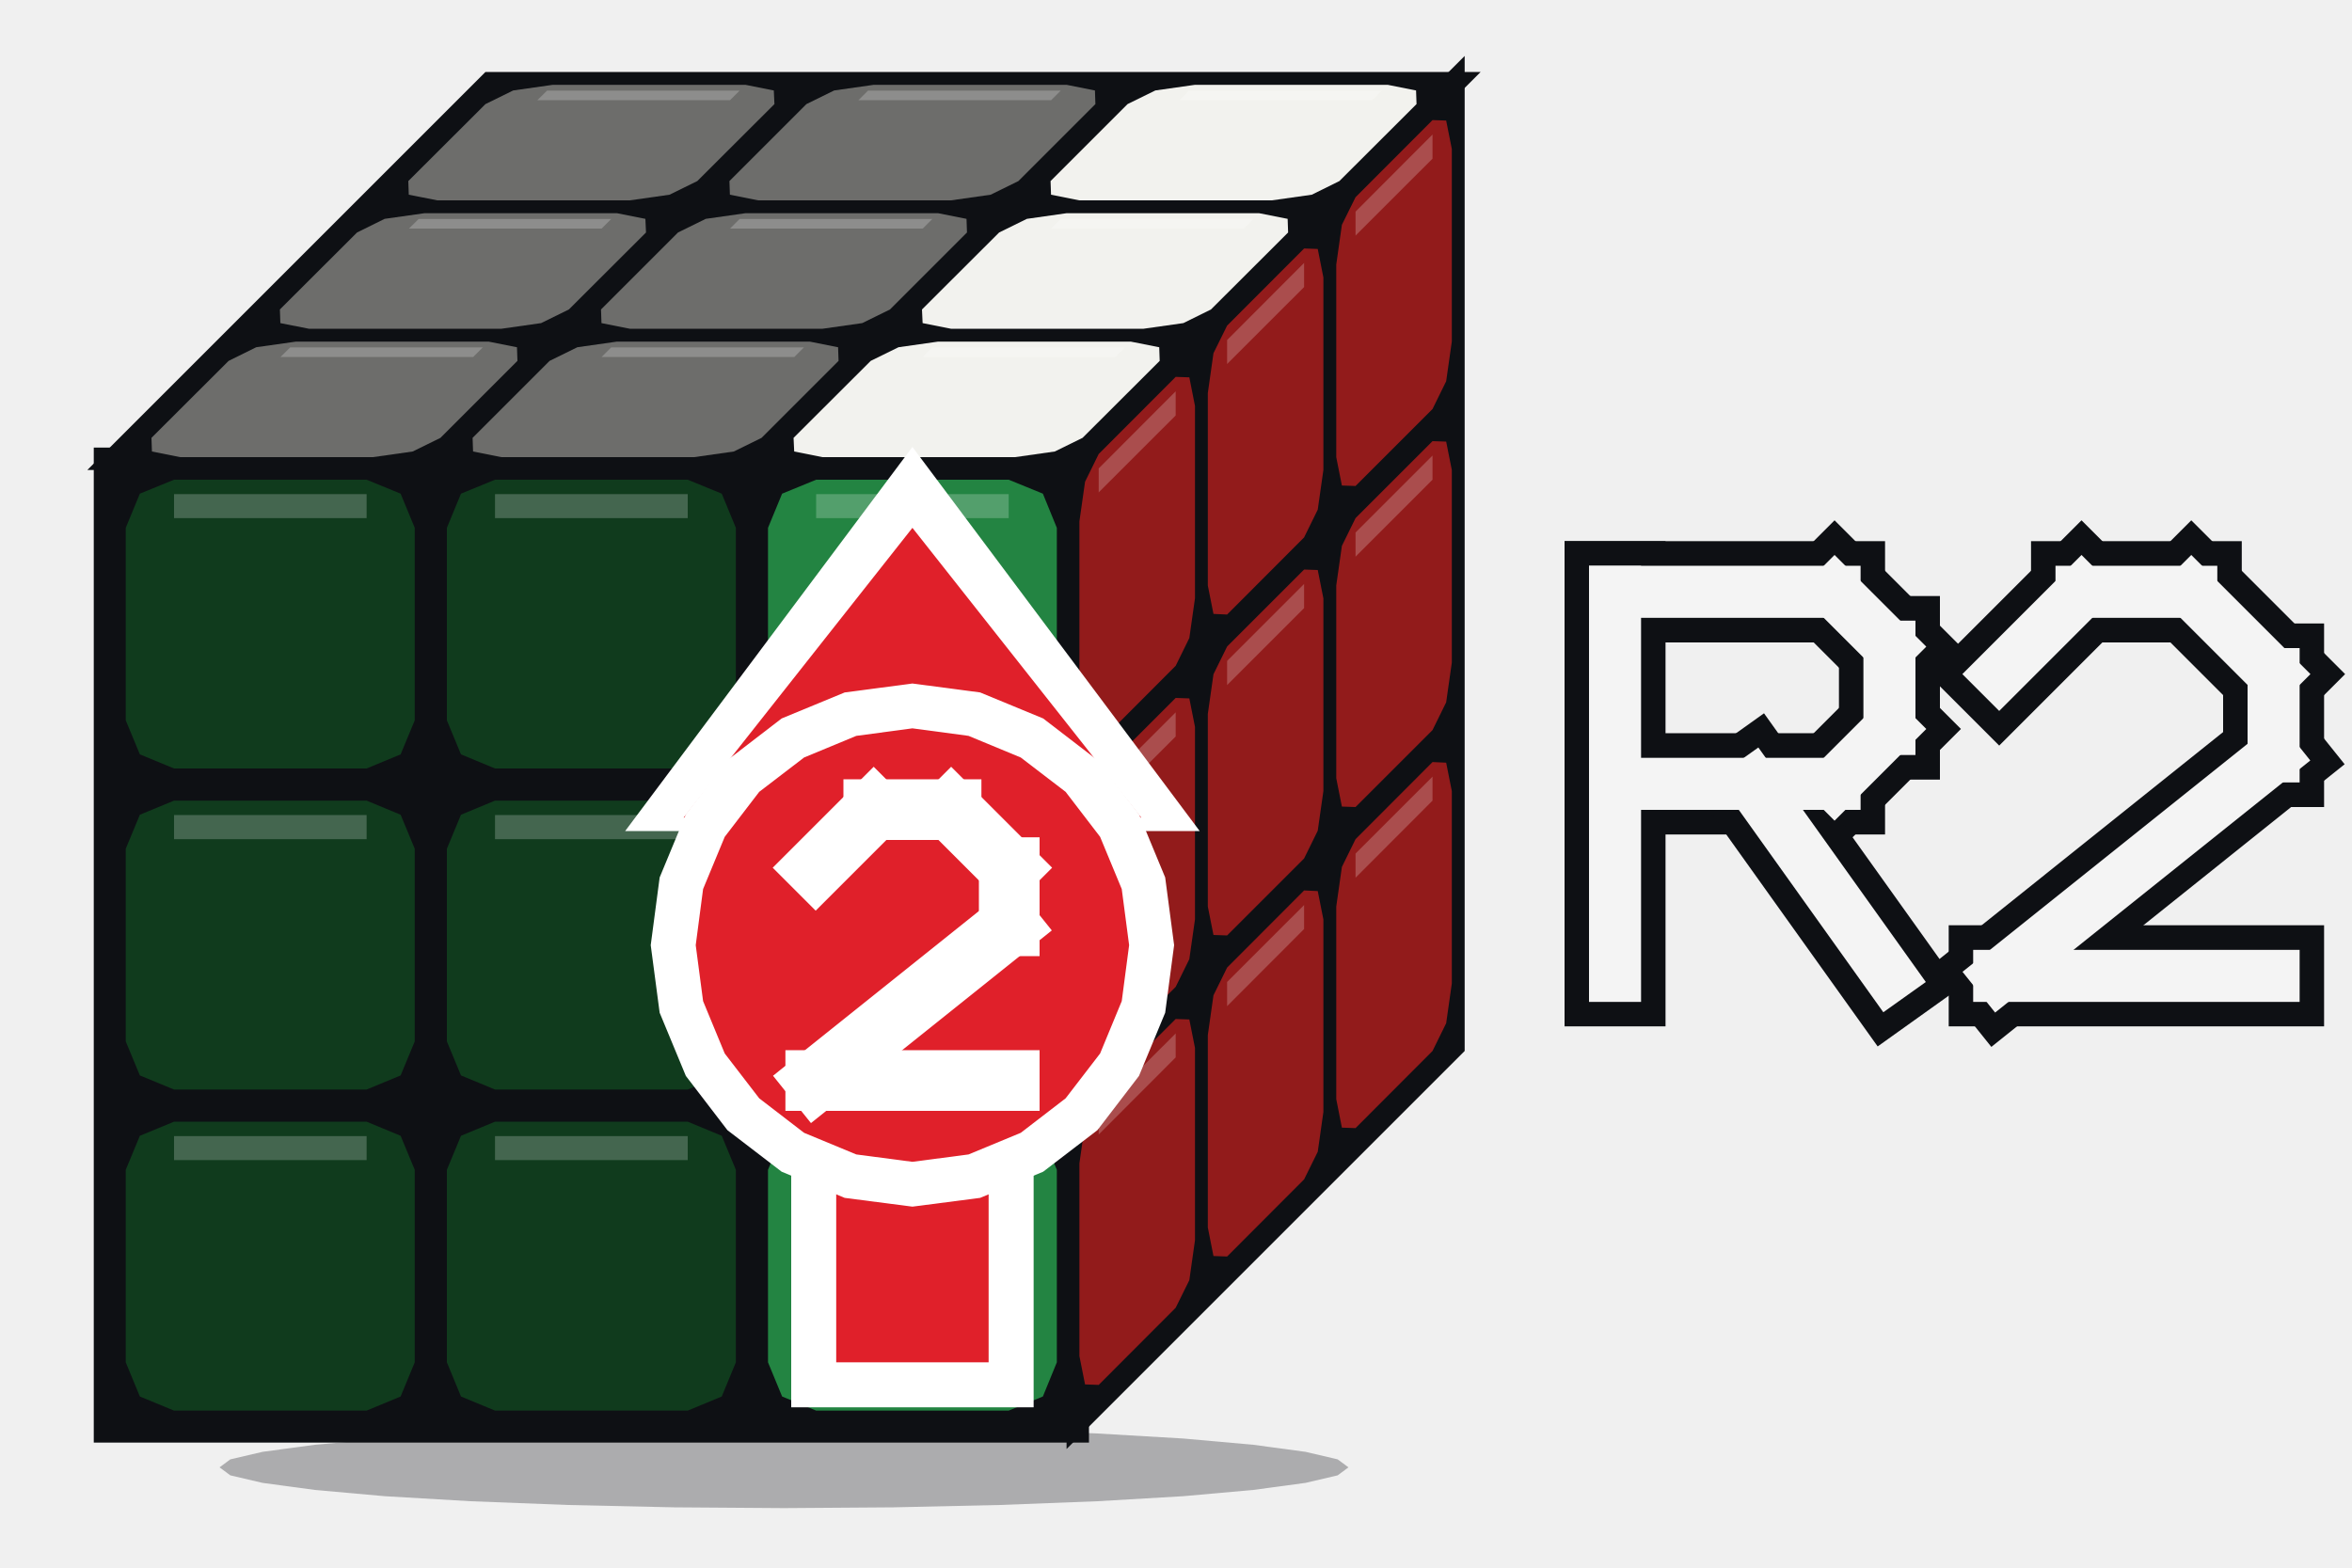
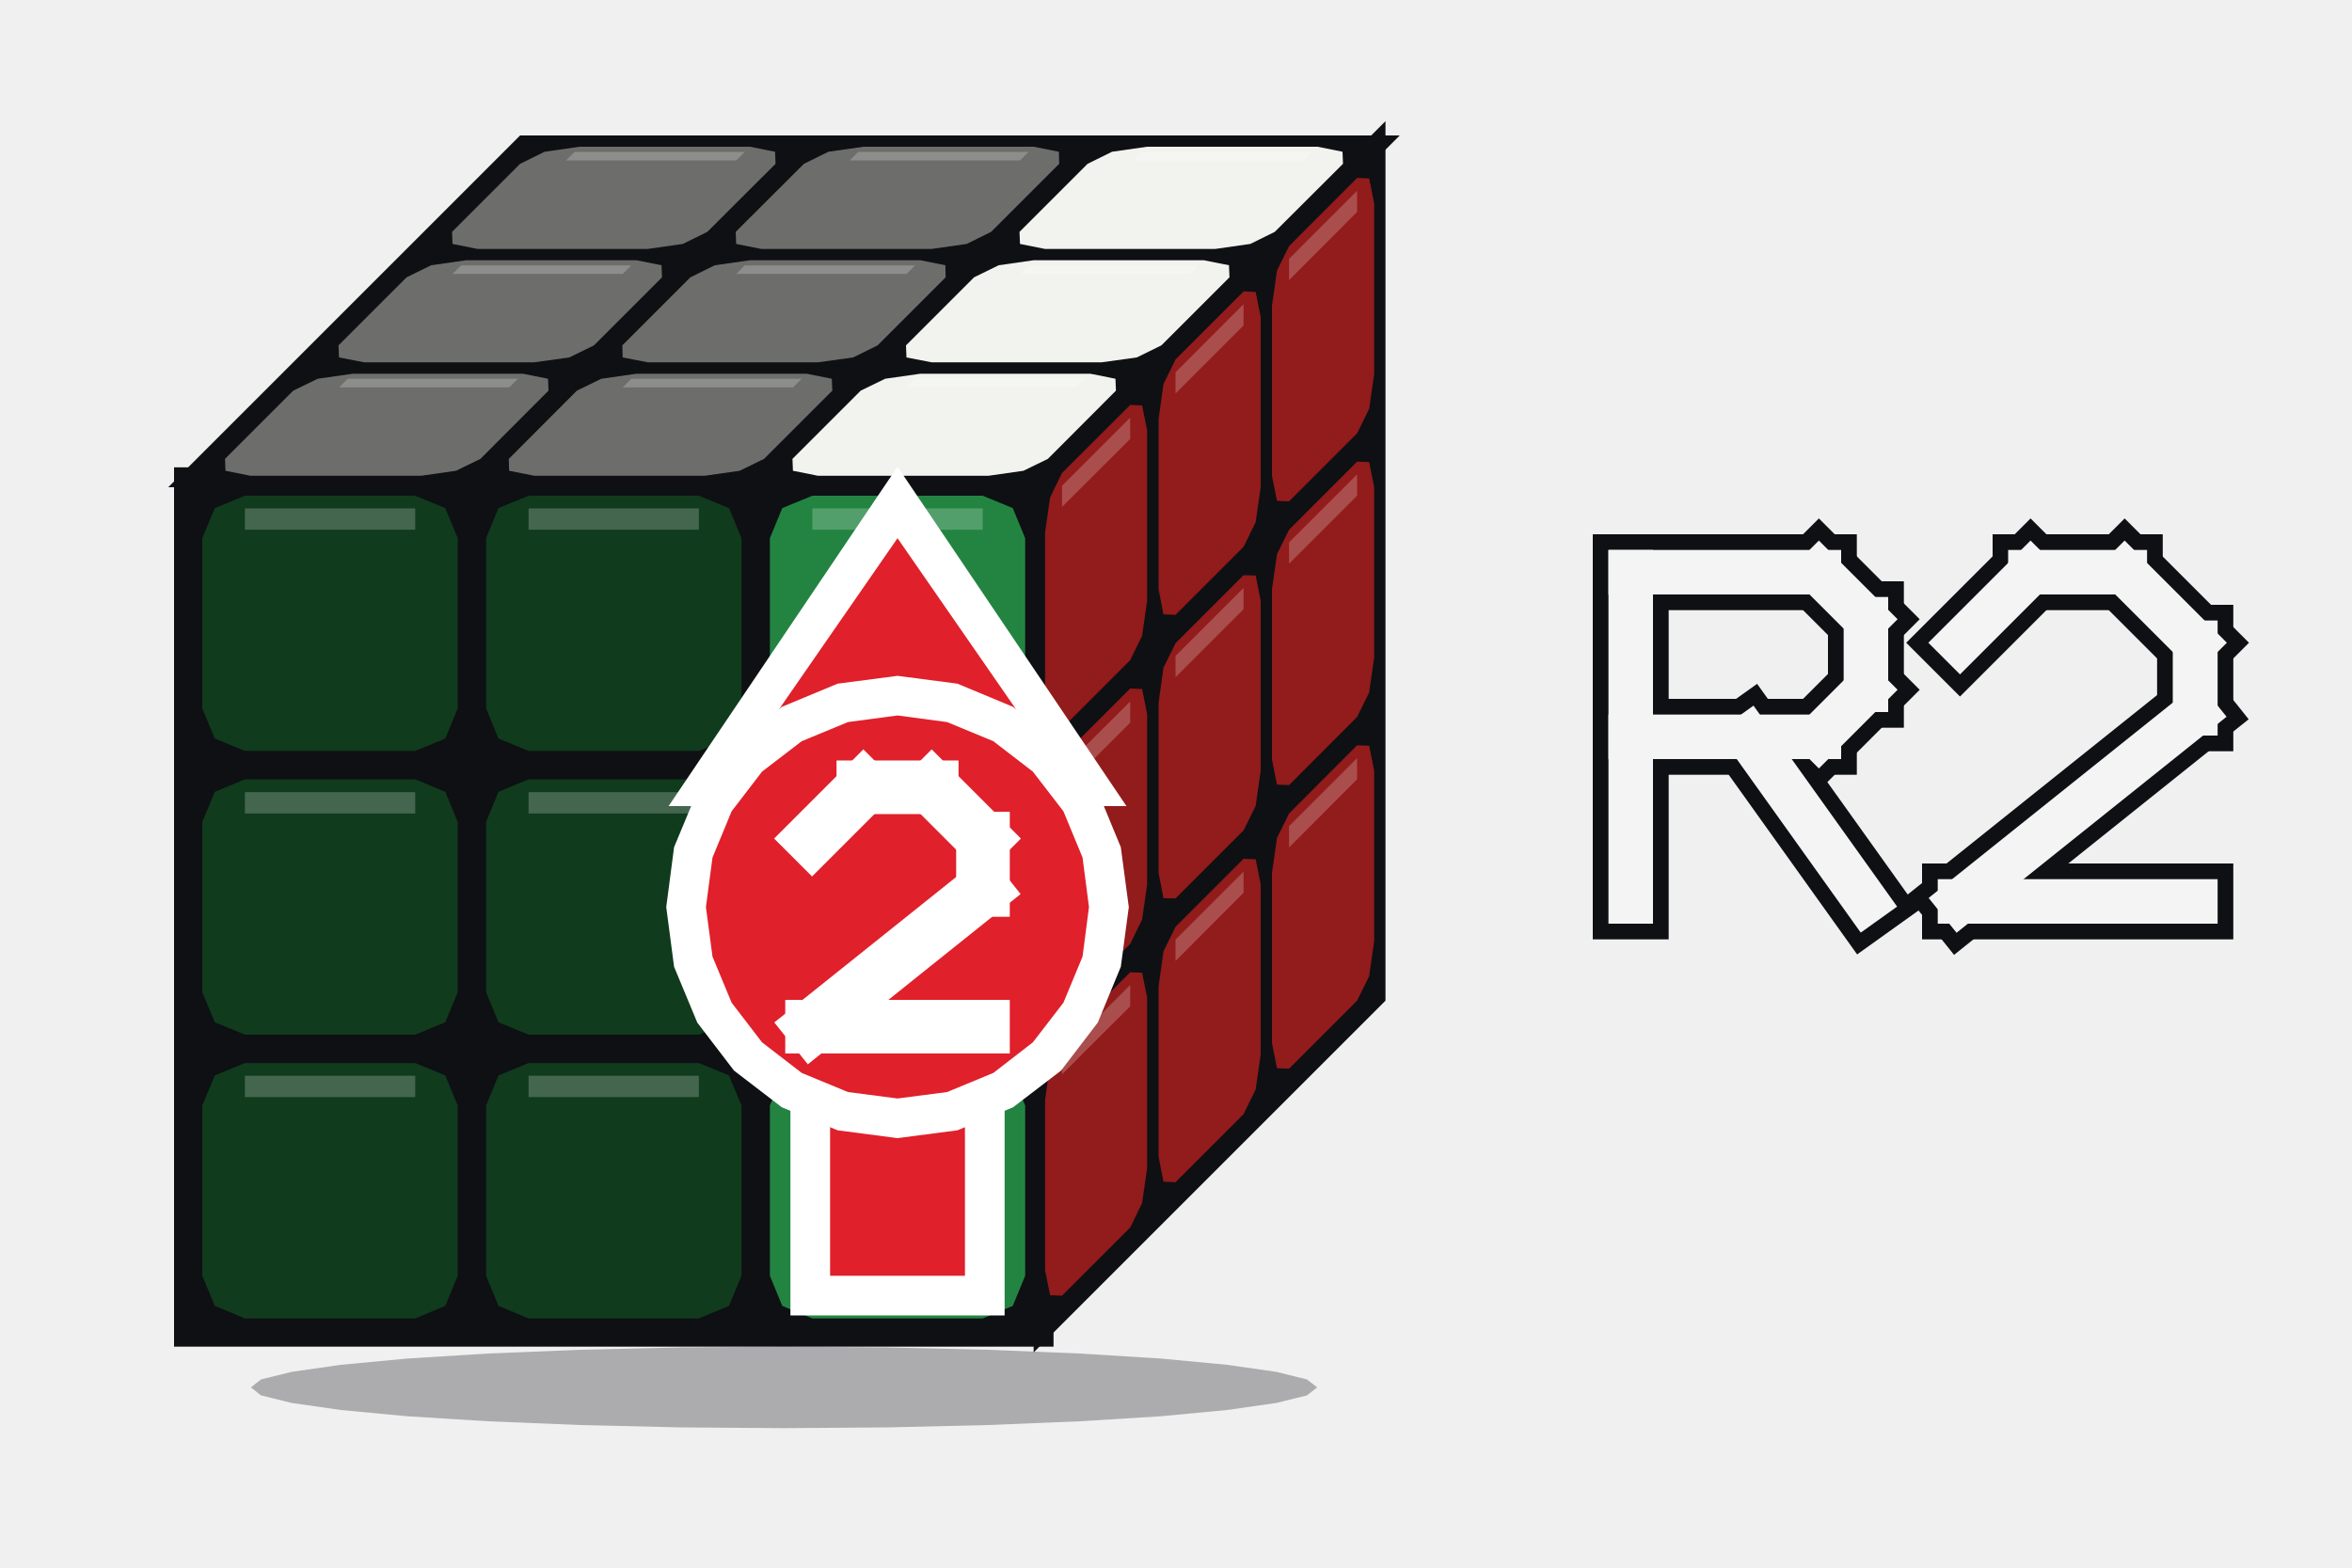
<svg xmlns="http://www.w3.org/2000/svg" viewBox="0 0 150.00 100.00" width="144" height="96">
-   <polygon points="86.00,93.60 85.31,94.11 83.26,94.59 79.93,95.04 75.46,95.44 70.00,95.76 63.78,96.00 57.02,96.15 50.00,96.20 42.98,96.15 36.22,96.00 30.00,95.76 24.54,95.44 20.07,95.04 16.74,94.59 14.69,94.11 14.00,93.60 14.69,93.09 16.74,92.61 20.07,92.16 24.54,91.76 30.00,91.44 36.22,91.20 42.98,91.05 50.00,91.00 57.02,91.05 63.78,91.20 70.00,91.44 75.46,91.76 79.93,92.16 83.26,92.61 85.31,93.09" fill="#0e1014" fill-opacity="0.30" />
-   <polygon points="5.98,92.02 69.45,92.02 69.45,28.55 5.98,28.55" fill="#0e1014" />
-   <polygon points="5.57,29.98 69.04,29.98 94.43,4.59 30.96,4.59" fill="#0e1014" />
-   <polygon points="68.02,92.43 93.41,67.04 93.41,3.57 68.02,28.96" fill="#0e1014" />
-   <polygon points="49.39,6.64 49.35,5.77 47.54,5.41 35.26,5.41 32.73,5.77 30.96,6.64 26.04,11.55 26.07,12.42 27.89,12.78 40.17,12.78 42.70,12.42 44.47,11.55" fill="#6d6d6b" />
-   <polygon points="34.27,6.39 46.56,6.39 47.17,5.78 34.89,5.78" fill="#ffffff" fill-opacity="0.22" />
-   <polygon points="69.86,6.64 69.83,5.77 68.02,5.41 55.73,5.41 53.20,5.77 51.43,6.64 46.52,11.55 46.55,12.42 48.36,12.78 60.65,12.78 63.18,12.42 64.95,11.55" fill="#6d6d6b" />
-   <polygon points="54.75,6.39 67.04,6.39 67.65,5.78 55.36,5.78" fill="#ffffff" fill-opacity="0.22" />
-   <polygon points="90.34,6.64 90.31,5.77 88.50,5.41 76.21,5.41 73.68,5.77 71.91,6.64 67.00,11.55 67.03,12.42 68.84,12.78 81.12,12.78 83.66,12.42 85.42,11.55" fill="#f2f2ee" />
-   <polygon points="75.23,6.39 87.51,6.39 88.13,5.78 75.84,5.78" fill="#ffffff" fill-opacity="0.22" />
-   <polygon points="41.20,14.83 41.16,13.96 39.35,13.60 27.07,13.60 24.53,13.96 22.77,14.83 17.85,19.74 17.88,20.61 19.70,20.97 31.98,20.97 34.51,20.61 36.28,19.74" fill="#6d6d6b" />
-   <polygon points="26.08,14.58 38.37,14.58 38.98,13.97 26.70,13.97" fill="#ffffff" fill-opacity="0.22" />
-   <polygon points="61.67,14.83 61.64,13.96 59.83,13.60 47.54,13.60 45.01,13.96 43.24,14.83 38.33,19.74 38.36,20.61 40.17,20.97 52.46,20.97 54.99,20.61 56.76,19.74" fill="#6d6d6b" />
-   <polygon points="46.56,14.58 58.85,14.58 59.46,13.97 47.17,13.97" fill="#ffffff" fill-opacity="0.22" />
-   <polygon points="82.15,14.83 82.12,13.96 80.30,13.60 68.02,13.60 65.49,13.96 63.72,14.83 58.80,19.74 58.84,20.61 60.65,20.97 72.93,20.97 75.47,20.61 77.23,19.74" fill="#f2f2ee" />
-   <polygon points="67.04,14.58 79.32,14.58 79.94,13.97 67.65,13.97" fill="#ffffff" fill-opacity="0.22" />
-   <polygon points="33.00,23.02 32.97,22.15 31.16,21.79 18.88,21.79 16.34,22.15 14.58,23.02 9.66,27.93 9.69,28.80 11.50,29.16 23.79,29.16 26.32,28.80 28.09,27.93" fill="#6d6d6b" />
-   <polygon points="17.89,22.77 30.18,22.77 30.79,22.16 18.51,22.16" fill="#ffffff" fill-opacity="0.22" />
-   <polygon points="53.48,23.02 53.45,22.15 51.64,21.79 39.35,21.79 36.82,22.15 35.05,23.02 30.14,27.93 30.17,28.80 31.98,29.16 44.27,29.16 46.80,28.80 48.57,27.93" fill="#6d6d6b" />
-   <polygon points="38.37,22.77 50.66,22.77 51.27,22.16 38.98,22.16" fill="#ffffff" fill-opacity="0.22" />
-   <polygon points="73.96,23.02 73.93,22.15 72.11,21.79 59.83,21.79 57.30,22.15 55.53,23.02 50.61,27.93 50.65,28.80 52.46,29.16 64.74,29.16 67.27,28.80 69.04,27.93" fill="#f2f2ee" />
-   <polygon points="58.85,22.77 71.13,22.77 71.75,22.16 59.46,22.16" fill="#ffffff" fill-opacity="0.22" />
-   <polygon points="76.21,25.89 75.85,24.07 74.98,24.04 70.07,28.96 69.20,30.73 68.84,33.26 68.84,45.54 69.20,47.35 70.07,47.39 74.98,42.47 75.85,40.70 76.21,38.17" fill="#921b1b" />
-   <polygon points="70.07,31.41 74.98,26.50 74.98,24.96 70.07,29.88" fill="#ffffff" fill-opacity="0.22" />
-   <polygon points="84.40,17.70 84.04,15.88 83.17,15.85 78.26,20.77 77.39,22.53 77.03,25.07 77.03,37.35 77.39,39.16 78.26,39.20 83.17,34.28 84.04,32.51 84.40,29.98" fill="#921b1b" />
-   <polygon points="78.26,23.22 83.17,18.31 83.17,16.77 78.26,21.69" fill="#ffffff" fill-opacity="0.22" />
-   <polygon points="92.59,9.50 92.23,7.69 91.36,7.66 86.45,12.58 85.58,14.34 85.22,16.88 85.22,29.16 85.58,30.97 86.45,31.00 91.36,26.09 92.23,24.32 92.59,21.79" fill="#921b1b" />
-   <polygon points="86.45,15.03 91.36,10.12 91.36,8.58 86.45,13.50" fill="#ffffff" fill-opacity="0.22" />
-   <polygon points="76.21,46.36 75.85,44.55 74.98,44.52 70.07,49.43 69.20,51.20 68.84,53.73 68.84,66.02 69.20,67.83 70.07,67.86 74.98,62.95 75.85,61.18 76.21,58.65" fill="#921b1b" />
-   <polygon points="70.07,51.89 74.98,46.98 74.98,45.44 70.07,50.35" fill="#ffffff" fill-opacity="0.22" />
-   <polygon points="84.40,38.17 84.04,36.36 83.17,36.33 78.26,41.24 77.39,43.01 77.03,45.54 77.03,57.83 77.39,59.64 78.26,59.67 83.17,54.76 84.04,52.99 84.40,50.46" fill="#921b1b" />
-   <polygon points="78.26,43.70 83.17,38.79 83.17,37.25 78.26,42.16" fill="#ffffff" fill-opacity="0.22" />
-   <polygon points="92.59,29.98 92.23,28.17 91.36,28.14 86.45,33.05 85.58,34.82 85.22,37.35 85.22,49.64 85.58,51.45 86.45,51.48 91.36,46.57 92.23,44.80 92.59,42.27" fill="#921b1b" />
-   <polygon points="86.45,35.51 91.36,30.60 91.36,29.06 86.45,33.97" fill="#ffffff" fill-opacity="0.22" />
-   <polygon points="76.21,66.84 75.85,65.03 74.98,65.00 70.07,69.91 69.20,71.68 68.84,74.21 68.84,86.50 69.20,88.31 70.07,88.34 74.98,83.42 75.85,81.66 76.21,79.12" fill="#921b1b" />
-   <polygon points="70.07,72.37 74.98,67.45 74.98,65.92 70.07,70.83" fill="#ffffff" fill-opacity="0.22" />
-   <polygon points="84.40,58.65 84.04,56.84 83.17,56.80 78.26,61.72 77.39,63.49 77.03,66.02 77.03,78.30 77.39,80.12 78.26,80.15 83.17,75.23 84.04,73.47 84.40,70.93" fill="#921b1b" />
-   <polygon points="78.26,64.18 83.17,59.26 83.17,57.73 78.26,62.64" fill="#ffffff" fill-opacity="0.22" />
-   <polygon points="92.59,50.46 92.23,48.65 91.36,48.61 86.45,53.53 85.58,55.30 85.22,57.83 85.22,70.11 85.58,71.93 86.45,71.96 91.36,67.04 92.23,65.27 92.59,62.74" fill="#921b1b" />
-   <polygon points="86.45,55.99 91.36,51.07 91.36,49.54 86.45,54.45" fill="#ffffff" fill-opacity="0.22" />
-   <polygon points="26.45,33.67 25.55,31.49 23.38,30.60 11.10,30.60 8.92,31.49 8.02,33.67 8.02,45.95 8.92,48.12 11.10,49.02 23.38,49.02 25.55,48.12 26.45,45.95" fill="#103b1d" />
-   <polygon points="11.10,33.05 23.38,33.05 23.38,31.52 11.10,31.52" fill="#ffffff" fill-opacity="0.22" />
-   <polygon points="46.93,33.67 46.03,31.49 43.86,30.60 31.57,30.60 29.40,31.49 28.50,33.67 28.50,45.95 29.40,48.12 31.57,49.02 43.86,49.02 46.03,48.12 46.93,45.95" fill="#103b1d" />
-   <polygon points="31.57,33.05 43.86,33.05 43.86,31.52 31.57,31.52" fill="#ffffff" fill-opacity="0.22" />
-   <polygon points="67.40,33.67 66.51,31.49 64.33,30.60 52.05,30.60 49.88,31.49 48.98,33.67 48.98,45.95 49.88,48.12 52.05,49.02 64.33,49.02 66.51,48.12 67.40,45.95" fill="#238442" />
-   <polygon points="52.05,33.05 64.33,33.05 64.33,31.52 52.05,31.52" fill="#ffffff" fill-opacity="0.22" />
-   <polygon points="26.45,54.14 25.55,51.97 23.38,51.07 11.10,51.07 8.92,51.97 8.02,54.14 8.02,66.43 8.92,68.60 11.10,69.50 23.38,69.50 25.55,68.60 26.45,66.43" fill="#103b1d" />
-   <polygon points="11.10,53.53 23.38,53.53 23.38,51.99 11.10,51.99" fill="#ffffff" fill-opacity="0.22" />
-   <polygon points="46.93,54.14 46.03,51.97 43.86,51.07 31.57,51.07 29.40,51.97 28.50,54.14 28.50,66.43 29.40,68.60 31.57,69.50 43.86,69.50 46.03,68.60 46.93,66.43" fill="#103b1d" />
-   <polygon points="31.57,53.53 43.86,53.53 43.86,51.99 31.57,51.99" fill="#ffffff" fill-opacity="0.22" />
-   <polygon points="67.40,54.14 66.51,51.97 64.33,51.07 52.05,51.07 49.88,51.97 48.98,54.14 48.98,66.43 49.88,68.60 52.05,69.50 64.33,69.50 66.51,68.60 67.40,66.43" fill="#238442" />
-   <polygon points="52.05,53.53 64.33,53.53 64.33,51.99 52.05,51.99" fill="#ffffff" fill-opacity="0.22" />
-   <polygon points="26.45,74.62 25.55,72.45 23.38,71.55 11.10,71.55 8.92,72.45 8.02,74.62 8.02,86.90 8.92,89.08 11.10,89.98 23.38,89.98 25.55,89.08 26.45,86.90" fill="#103b1d" />
-   <polygon points="11.10,74.00 23.38,74.00 23.38,72.47 11.10,72.47" fill="#ffffff" fill-opacity="0.22" />
-   <polygon points="46.93,74.62 46.03,72.45 43.86,71.55 31.57,71.55 29.40,72.45 28.50,74.62 28.50,86.90 29.40,89.08 31.57,89.98 43.86,89.98 46.03,89.08 46.93,86.90" fill="#103b1d" />
-   <polygon points="31.57,74.00 43.86,74.00 43.86,72.47 31.57,72.47" fill="#ffffff" fill-opacity="0.22" />
-   <polygon points="67.40,74.62 66.51,72.45 64.33,71.55 52.05,71.55 49.88,72.45 48.98,74.62 48.98,86.90 49.88,89.08 52.05,89.98 64.33,89.98 66.51,89.08 67.40,86.90" fill="#238442" />
-   <polygon points="52.05,74.00 64.33,74.00 64.33,72.47 52.05,72.47" fill="#ffffff" fill-opacity="0.22" />
-   <polygon points="50.46,89.77 50.46,52.15 65.92,52.15 65.92,89.77" fill="#ffffff" />
-   <polygon points="39.87,53.01 58.19,28.51 76.51,53.01" fill="#ffffff" />
-   <polygon points="53.33,86.90 53.33,52.15 63.05,52.15 63.05,86.90" fill="#e0202a" />
-   <polygon points="43.60,52.15 58.19,33.67 72.78,52.15" fill="#e0202a" />
-   <polygon points="74.88,60.29 74.31,64.60 72.64,68.63 69.99,72.09 66.53,74.74 62.51,76.41 58.19,76.97 53.87,76.41 49.85,74.74 46.39,72.09 43.74,68.63 42.07,64.60 41.50,60.29 42.07,55.97 43.74,51.94 46.39,48.49 49.85,45.83 53.87,44.17 58.19,43.60 62.51,44.17 66.53,45.83 69.99,48.49 72.64,51.94 74.31,55.97" fill="#ffffff" />
-   <polygon points="72.01,60.29 71.54,63.86 70.16,67.20 67.96,70.06 65.10,72.26 61.77,73.64 58.19,74.11 54.61,73.64 51.28,72.26 48.42,70.06 46.22,67.20 44.84,63.86 44.37,60.29 44.84,56.71 46.22,53.38 48.42,50.51 51.28,48.32 54.61,46.94 58.19,46.46 61.77,46.94 65.10,48.32 67.96,50.51 70.16,53.38 71.54,56.71" fill="#e0202a" />
-   <polygon points="52.02,58.09 58.46,51.65 55.72,48.91 49.28,55.35" fill="#ffffff" />
-   <polygon points="53.79,53.58 62.59,53.58 62.59,49.71 53.79,49.71" fill="#ffffff" />
-   <polygon points="57.92,51.65 64.36,58.09 67.10,55.35 60.66,48.91" fill="#ffffff" />
-   <polygon points="62.43,53.41 62.43,60.99 66.30,60.99 66.30,53.41" fill="#ffffff" />
-   <polygon points="64.66,56.33 49.30,68.62 51.72,71.64 67.08,59.35" fill="#ffffff" />
-   <polygon points="50.09,70.86 66.30,70.86 66.30,66.99 50.09,66.99" fill="#ffffff" />
-   <polygon points="106.22,65.47 106.22,34.52 99.78,34.52 99.78,65.47" fill="#0e1014" />
-   <polygon points="99.78,40.98 120.22,40.98 120.22,34.52 99.78,34.52" fill="#0e1014" />
-   <polygon points="112.44,37.75 120.50,45.81 125.06,41.25 117.00,33.19" fill="#0e1014" />
-   <polygon points="117.28,38.02 117.28,49.73 123.72,49.73 123.72,38.02" fill="#0e1014" />
-   <polygon points="120.50,41.94 112.44,50.00 117.00,54.56 125.06,46.50" fill="#0e1014" />
-   <polygon points="120.22,46.77 99.78,46.77 99.78,53.23 120.22,53.23" fill="#0e1014" />
-   <polygon points="107.25,49.25 119.75,66.75 125.00,63.00 112.50,45.50" fill="#0e1014" />
-   <polygon points="127.50,47.56 137.31,37.75 132.75,33.19 122.94,43.00" fill="#0e1014" />
-   <polygon points="129.53,40.98 142.97,40.98 142.97,34.52 129.53,34.52" fill="#0e1014" />
-   <polygon points="135.19,37.75 145.00,47.56 149.56,43.00 139.75,33.19" fill="#0e1014" />
-   <polygon points="141.78,39.77 141.78,51.48 148.22,51.48 148.22,39.77" fill="#0e1014" />
-   <polygon points="145.50,43.72 122.97,61.75 127.00,66.78 149.53,48.75" fill="#0e1014" />
-   <polygon points="124.28,65.47 148.22,65.47 148.22,59.02 124.28,59.02" fill="#0e1014" />
-   <polygon points="104.66,63.91 104.66,36.09 101.34,36.09 101.34,63.91" fill="#f4f4f4" />
-   <polygon points="101.34,39.41 118.66,39.41 118.66,36.09 101.34,36.09" fill="#f4f4f4" />
-   <polygon points="114.65,37.75 120.50,43.60 122.85,41.25 117.00,35.40" fill="#f4f4f4" />
-   <polygon points="118.84,39.59 118.84,48.16 122.16,48.16 122.16,39.59" fill="#f4f4f4" />
-   <polygon points="120.50,44.15 114.65,50.00 117.00,52.35 122.85,46.50" fill="#f4f4f4" />
-   <polygon points="118.66,48.34 101.34,48.34 101.34,51.66 118.66,51.66" fill="#f4f4f4" />
-   <polygon points="109.43,49.61 120.11,64.57 122.82,62.64 112.14,47.68" fill="#f4f4f4" />
-   <polygon points="127.50,45.35 135.10,37.75 132.75,35.40 125.15,43.00" fill="#f4f4f4" />
-   <polygon points="131.09,39.41 141.41,39.41 141.41,36.09 131.09,36.09" fill="#f4f4f4" />
-   <polygon points="137.40,37.75 145.00,45.35 147.35,43.00 139.75,35.40" fill="#f4f4f4" />
-   <polygon points="143.34,41.34 143.34,49.91 146.66,49.91 146.66,41.34" fill="#f4f4f4" />
-   <polygon points="145.26,45.91 125.16,61.99 127.24,64.59 147.34,48.51" fill="#f4f4f4" />
-   <polygon points="125.84,63.91 146.66,63.91 146.66,60.59 125.84,60.59" fill="#f4f4f4" />
+   <polygon points="84.00,88.50 83.35,89.01 81.41,89.49 78.27,89.94 74.04,90.34 68.89,90.66 63.01,90.90 56.63,91.05 50.00,91.10 43.37,91.05 36.99,90.90 31.11,90.66 25.96,90.34 21.73,89.94 18.59,89.49 16.65,89.01 16.00,88.50 16.65,87.99 18.59,87.51 21.73,87.06 25.96,86.66 31.11,86.34 36.99,86.10 43.37,85.95 50.00,85.90 56.63,85.95 63.01,86.10 68.89,86.34 74.04,86.66 78.27,87.06 81.41,87.51 83.35,87.99" fill="#0e1014" fill-opacity="0.30" />
+   <polygon points="11.10,85.90 67.19,85.90 67.19,29.81 11.10,29.81" fill="#0e1014" />
+   <polygon points="10.73,31.08 66.83,31.08 89.27,8.64 33.17,8.64" fill="#0e1014" />
+   <polygon points="65.92,86.27 88.36,63.83 88.36,7.73 65.92,30.17" fill="#0e1014" />
+   <polygon points="49.46,10.45 49.43,9.68 47.83,9.36 36.97,9.36 34.73,9.68 33.17,10.45 28.83,14.79 28.86,15.56 30.46,15.88 41.31,15.88 43.55,15.56 45.11,14.79" fill="#6d6d6b" />
+   <polygon points="36.10,10.23 46.96,10.23 47.50,9.69 36.65,9.69" fill="#ffffff" fill-opacity="0.22" />
+   <polygon points="67.55,10.45 67.53,9.68 65.92,9.36 55.07,9.36 52.83,9.68 51.27,10.45 46.92,14.79 46.95,15.56 48.55,15.88 59.41,15.88 61.65,15.56 63.21,14.79" fill="#6d6d6b" />
+   <polygon points="54.20,10.23 65.06,10.23 65.60,9.69 54.74,9.69" fill="#ffffff" fill-opacity="0.22" />
+   <polygon points="85.65,10.45 85.62,9.68 84.02,9.36 73.16,9.36 70.92,9.68 69.36,10.45 65.02,14.79 65.05,15.56 66.65,15.88 77.50,15.88 79.74,15.56 81.30,14.79" fill="#f2f2ee" />
+   <polygon points="72.29,10.23 83.15,10.23 83.69,9.69 72.84,9.69" fill="#ffffff" fill-opacity="0.22" />
+   <polygon points="42.22,17.69 42.19,16.92 40.59,16.60 29.73,16.60 27.50,16.92 25.93,17.69 21.59,22.03 21.62,22.80 23.22,23.11 34.08,23.11 36.31,22.80 37.88,22.03" fill="#6d6d6b" />
+   <polygon points="28.86,17.47 39.72,17.47 40.26,16.93 29.41,16.93" fill="#ffffff" fill-opacity="0.22" />
+   <polygon points="60.31,17.69 60.29,16.92 58.69,16.60 47.83,16.60 45.59,16.92 44.03,17.69 39.69,22.03 39.71,22.80 41.31,23.11 52.17,23.11 54.41,22.80 55.97,22.03" fill="#6d6d6b" />
+   <polygon points="46.96,17.47 57.82,17.47 58.36,16.93 47.50,16.93" fill="#ffffff" fill-opacity="0.22" />
+   <polygon points="78.41,17.69 78.38,16.92 76.78,16.60 65.92,16.60 63.69,16.92 62.12,17.69 57.78,22.03 57.81,22.80 59.41,23.11 70.27,23.11 72.50,22.80 74.07,22.03" fill="#f2f2ee" />
+   <polygon points="65.06,17.47 75.91,17.47 76.46,16.93 65.60,16.93" fill="#ffffff" fill-opacity="0.22" />
+   <polygon points="34.98,24.92 34.95,24.16 33.35,23.84 22.50,23.84 20.26,24.16 18.70,24.92 14.35,29.27 14.38,30.03 15.98,30.35 26.84,30.35 29.08,30.03 30.64,29.27" fill="#6d6d6b" />
+   <polygon points="21.63,24.71 32.48,24.71 33.03,24.16 22.17,24.16" fill="#ffffff" fill-opacity="0.22" />
+   <polygon points="53.08,24.92 53.05,24.16 51.45,23.84 40.59,23.84 38.35,24.16 36.79,24.92 32.45,29.27 32.47,30.03 34.08,30.35 44.93,30.35 47.17,30.03 48.73,29.27" fill="#6d6d6b" />
+   <polygon points="39.72,24.71 50.58,24.71 51.12,24.16 40.26,24.16" fill="#ffffff" fill-opacity="0.22" />
+   <polygon points="71.17,24.92 71.14,24.16 69.54,23.84 58.69,23.84 56.45,24.16 54.89,24.92 50.54,29.27 50.57,30.03 52.17,30.35 63.03,30.35 65.27,30.03 66.83,29.27" fill="#f2f2ee" />
+   <polygon points="57.82,24.71 68.67,24.71 69.22,24.16 58.36,24.16" fill="#ffffff" fill-opacity="0.22" />
+   <polygon points="73.16,27.46 72.84,25.86 72.08,25.83 67.73,30.17 66.97,31.73 66.65,33.97 66.65,44.83 66.97,46.43 67.73,46.46 72.08,42.11 72.84,40.55 73.16,38.31" fill="#921b1b" />
+   <polygon points="67.73,32.34 72.08,28.00 72.08,26.64 67.73,30.99" fill="#ffffff" fill-opacity="0.22" />
+   <polygon points="80.40,20.22 80.08,18.62 79.31,18.59 74.97,22.93 74.20,24.50 73.89,26.73 73.89,37.59 74.20,39.19 74.97,39.22 79.31,34.88 80.08,33.31 80.40,31.08" fill="#921b1b" />
+   <polygon points="74.97,25.10 79.31,20.76 79.31,19.40 74.97,23.75" fill="#ffffff" fill-opacity="0.22" />
+   <polygon points="87.64,12.98 87.32,11.38 86.55,11.35 82.21,15.70 81.44,17.26 81.12,19.50 81.12,30.35 81.44,31.95 82.21,31.98 86.55,27.64 87.32,26.08 87.64,23.84" fill="#921b1b" />
+   <polygon points="82.21,17.87 86.55,13.52 86.55,12.17 82.21,16.51" fill="#ffffff" fill-opacity="0.22" />
+   <polygon points="73.16,45.55 72.84,43.95 72.08,43.92 67.73,48.27 66.97,49.83 66.65,52.07 66.65,62.92 66.97,64.53 67.73,64.55 72.08,60.21 72.84,58.65 73.16,56.41" fill="#921b1b" />
+   <polygon points="67.73,50.44 72.08,46.10 72.08,44.74 67.73,49.08" fill="#ffffff" fill-opacity="0.22" />
+   <polygon points="80.40,38.31 80.08,36.71 79.31,36.69 74.97,41.03 74.20,42.59 73.89,44.83 73.89,55.69 74.20,57.29 74.97,57.31 79.31,52.97 80.08,51.41 80.40,49.17" fill="#921b1b" />
+   <polygon points="74.97,43.20 79.31,38.86 79.31,37.50 74.97,41.84" fill="#ffffff" fill-opacity="0.22" />
+   <polygon points="87.64,31.08 87.32,29.47 86.55,29.45 82.21,33.79 81.44,35.35 81.12,37.59 81.12,48.45 81.44,50.05 82.21,50.08 86.55,45.73 87.32,44.17 87.64,41.93" fill="#921b1b" />
+   <polygon points="82.21,35.96 86.55,31.62 86.55,30.26 82.21,34.60" fill="#ffffff" fill-opacity="0.22" />
+   <polygon points="73.16,63.65 72.84,62.05 72.08,62.02 67.73,66.36 66.97,67.92 66.65,70.16 66.65,81.02 66.97,82.62 67.73,82.65 72.08,78.30 72.84,76.74 73.16,74.50" fill="#921b1b" />
+   <polygon points="67.73,68.53 72.08,64.19 72.08,62.83 67.73,67.18" fill="#ffffff" fill-opacity="0.22" />
+   <polygon points="80.40,56.41 80.08,54.81 79.31,54.78 74.97,59.12 74.20,60.69 73.89,62.92 73.89,73.78 74.20,75.38 74.97,75.41 79.31,71.07 80.08,69.50 80.40,67.27" fill="#921b1b" />
+   <polygon points="74.97,61.30 79.31,56.95 79.31,55.60 74.97,59.94" fill="#ffffff" fill-opacity="0.22" />
+   <polygon points="87.64,49.17 87.32,47.57 86.55,47.54 82.21,51.89 81.44,53.45 81.12,55.69 81.12,66.54 81.44,68.14 82.21,68.17 86.55,63.83 87.32,62.27 87.64,60.03" fill="#921b1b" />
+   <polygon points="82.21,54.06 86.55,49.71 86.55,48.36 82.21,52.70" fill="#ffffff" fill-opacity="0.22" />
+   <polygon points="29.19,34.33 28.40,32.41 26.48,31.62 15.62,31.62 13.70,32.41 12.90,34.33 12.90,45.19 13.70,47.11 15.62,47.90 26.48,47.90 28.40,47.11 29.19,45.19" fill="#103b1d" />
+   <polygon points="15.62,33.79 26.48,33.79 26.48,32.43 15.62,32.43" fill="#ffffff" fill-opacity="0.22" />
+   <polygon points="47.29,34.33 46.49,32.41 44.57,31.62 33.71,31.62 31.79,32.41 31.00,34.33 31.00,45.19 31.79,47.11 33.71,47.90 44.57,47.90 46.49,47.11 47.29,45.19" fill="#103b1d" />
+   <polygon points="33.71,33.79 44.57,33.79 44.57,32.43 33.71,32.43" fill="#ffffff" fill-opacity="0.22" />
+   <polygon points="65.38,34.33 64.59,32.41 62.67,31.62 51.81,31.62 49.89,32.41 49.10,34.33 49.10,45.19 49.89,47.11 51.81,47.90 62.67,47.90 64.59,47.11 65.38,45.19" fill="#238442" />
+   <polygon points="51.81,33.79 62.67,33.79 62.67,32.43 51.81,32.43" fill="#ffffff" fill-opacity="0.22" />
+   <polygon points="29.19,52.43 28.40,50.51 26.48,49.71 15.62,49.71 13.70,50.51 12.90,52.43 12.90,63.29 13.70,65.21 15.62,66.00 26.48,66.00 28.40,65.21 29.19,63.29" fill="#103b1d" />
+   <polygon points="15.62,51.89 26.48,51.89 26.48,50.53 15.62,50.53" fill="#ffffff" fill-opacity="0.22" />
+   <polygon points="47.29,52.43 46.49,50.51 44.57,49.71 33.71,49.71 31.79,50.51 31.00,52.43 31.00,63.29 31.79,65.21 33.71,66.00 44.57,66.00 46.49,65.21 47.29,63.29" fill="#103b1d" />
+   <polygon points="33.71,51.89 44.57,51.89 44.57,50.53 33.71,50.53" fill="#ffffff" fill-opacity="0.22" />
+   <polygon points="65.38,52.43 64.59,50.51 62.67,49.71 51.81,49.71 49.89,50.51 49.10,52.43 49.10,63.29 49.89,65.21 51.81,66.00 62.67,66.00 64.59,65.21 65.38,63.29" fill="#238442" />
+   <polygon points="51.81,51.89 62.67,51.89 62.67,50.53 51.81,50.53" fill="#ffffff" fill-opacity="0.22" />
+   <polygon points="29.19,70.52 28.40,68.60 26.48,67.81 15.62,67.81 13.70,68.60 12.90,70.52 12.90,81.38 13.70,83.30 15.62,84.10 26.48,84.10 28.40,83.30 29.19,81.38" fill="#103b1d" />
+   <polygon points="15.62,69.98 26.48,69.98 26.48,68.62 15.62,68.62" fill="#ffffff" fill-opacity="0.22" />
+   <polygon points="47.29,70.52 46.49,68.60 44.57,67.81 33.71,67.81 31.79,68.60 31.00,70.52 31.00,81.38 31.79,83.30 33.71,84.10 44.57,84.10 46.49,83.30 47.29,81.38" fill="#103b1d" />
+   <polygon points="33.71,69.98 44.57,69.98 44.57,68.62 33.71,68.62" fill="#ffffff" fill-opacity="0.22" />
+   <polygon points="65.38,70.52 64.59,68.60 62.67,67.81 51.81,67.81 49.89,68.60 49.10,70.52 49.10,81.38 49.89,83.30 51.81,84.10 62.67,84.10 64.59,83.30 65.38,81.38" fill="#238442" />
+   <polygon points="51.81,69.98 62.67,69.98 62.67,68.62 51.81,68.62" fill="#ffffff" fill-opacity="0.22" />
+   <polygon points="50.41,83.91 50.41,50.66 64.07,50.66 64.07,83.91" fill="#ffffff" />
+   <polygon points="42.64,51.42 57.24,29.77 71.84,51.42" fill="#ffffff" />
+   <polygon points="52.94,81.38 52.94,50.66 61.54,50.66 61.54,81.38" fill="#e0202a" />
+   <polygon points="45.93,50.66 57.24,34.33 68.55,50.66" fill="#e0202a" />
+   <polygon points="71.99,57.86 71.48,61.67 70.01,65.23 67.67,68.29 64.61,70.63 61.06,72.10 57.24,72.60 53.42,72.10 49.86,70.63 46.81,68.29 44.47,65.23 42.99,61.67 42.49,57.86 42.99,54.04 44.47,50.48 46.81,47.43 49.86,45.09 53.42,43.61 57.24,43.11 61.06,43.61 64.61,45.09 67.67,47.43 70.01,50.48 71.48,54.04" fill="#ffffff" />
+   <polygon points="69.45,57.86 69.04,61.02 67.82,63.96 65.87,66.49 63.35,68.44 60.40,69.66 57.24,70.07 54.08,69.66 51.13,68.44 48.60,66.49 46.66,63.96 45.44,61.02 45.02,57.86 45.44,54.70 46.66,51.75 48.60,49.22 51.13,47.28 54.08,46.06 57.24,45.64 60.40,46.06 63.35,47.28 65.87,49.22 67.82,51.75 69.04,54.70" fill="#e0202a" />
+   <polygon points="51.79,55.91 57.48,50.22 55.06,47.80 49.37,53.49" fill="#ffffff" />
+   <polygon points="53.35,51.93 61.13,51.93 61.13,48.51 53.35,48.51" fill="#ffffff" />
+   <polygon points="57.00,50.22 62.69,55.91 65.11,53.49 59.42,47.80" fill="#ffffff" />
+   <polygon points="60.98,51.78 60.98,58.48 64.40,58.48 64.40,51.78" fill="#ffffff" />
+   <polygon points="62.96,54.36 49.38,65.22 51.52,67.89 65.09,57.03" fill="#ffffff" />
+   <polygon points="50.08,67.20 64.40,67.20 64.40,63.78 50.08,63.78" fill="#ffffff" />
+   <polygon points="106.42,59.92 106.42,34.08 101.58,34.08 101.58,59.92" fill="#0e1014" />
+   <polygon points="101.58,38.92 118.42,38.92 118.42,34.08 101.58,34.08" fill="#0e1014" />
+   <polygon points="112.57,36.50 119.00,42.93 122.43,39.50 116.00,33.07" fill="#0e1014" />
+   <polygon points="116.58,37.08 116.58,46.42 121.42,46.42 121.42,37.08" fill="#0e1014" />
+   <polygon points="119.00,40.57 112.57,47.00 116.00,50.43 122.43,44.00" fill="#0e1014" />
+   <polygon points="118.42,44.58 101.58,44.58 101.58,49.42 118.42,49.42" fill="#0e1014" />
+   <polygon points="108.12,46.44 118.44,60.88 122.38,58.06 112.06,43.62" fill="#0e1014" />
+   <polygon points="125.00,44.43 132.93,36.50 129.50,33.07 121.57,41.00" fill="#0e1014" />
+   <polygon points="127.08,38.92 137.93,38.92 137.93,34.08 127.08,34.08" fill="#0e1014" />
+   <polygon points="132.07,36.50 140.00,44.43 143.43,41.00 135.50,33.07" fill="#0e1014" />
+   <polygon points="137.57,38.58 137.57,47.92 142.43,47.92 142.43,38.58" fill="#0e1014" />
+   <polygon points="140.38,42.09 121.59,57.12 124.62,60.91 143.41,45.88" fill="#0e1014" />
+   <polygon points="122.58,59.92 142.43,59.92 142.43,55.08 122.58,55.08" fill="#0e1014" />
+   <polygon points="105.42,58.92 105.42,35.08 102.58,35.08 102.58,58.92" fill="#f4f4f4" />
+   <polygon points="102.58,37.92 117.42,37.92 117.42,35.08 102.58,35.08" fill="#f4f4f4" />
+   <polygon points="113.98,36.50 119.00,41.52 121.02,39.50 116.00,34.48" fill="#f4f4f4" />
+   <polygon points="117.58,38.08 117.58,45.42 120.42,45.42 120.42,38.08" fill="#f4f4f4" />
+   <polygon points="119.00,41.98 113.98,47.00 116.00,49.02 121.02,44.00" fill="#f4f4f4" />
+   <polygon points="117.42,45.58 102.58,45.58 102.58,48.42 117.42,48.42" fill="#f4f4f4" />
+   <polygon points="109.51,46.67 118.67,59.49 120.99,57.83 111.83,45.01" fill="#f4f4f4" />
+   <polygon points="125.00,43.02 131.52,36.50 129.50,34.48 122.98,41.00" fill="#f4f4f4" />
+   <polygon points="128.07,37.92 136.93,37.92 136.93,35.08 128.07,35.08" fill="#f4f4f4" />
+   <polygon points="133.48,36.50 140.00,43.02 142.02,41.00 135.50,34.48" fill="#f4f4f4" />
+   <polygon points="138.57,39.58 138.57,46.92 141.43,46.92 141.43,39.58" fill="#f4f4f4" />
+   <polygon points="140.22,43.50 123.00,57.28 124.78,59.50 142.00,45.72" fill="#f4f4f4" />
+   <polygon points="123.58,58.92 141.43,58.92 141.43,56.08 123.58,56.08" fill="#f4f4f4" />
</svg>
